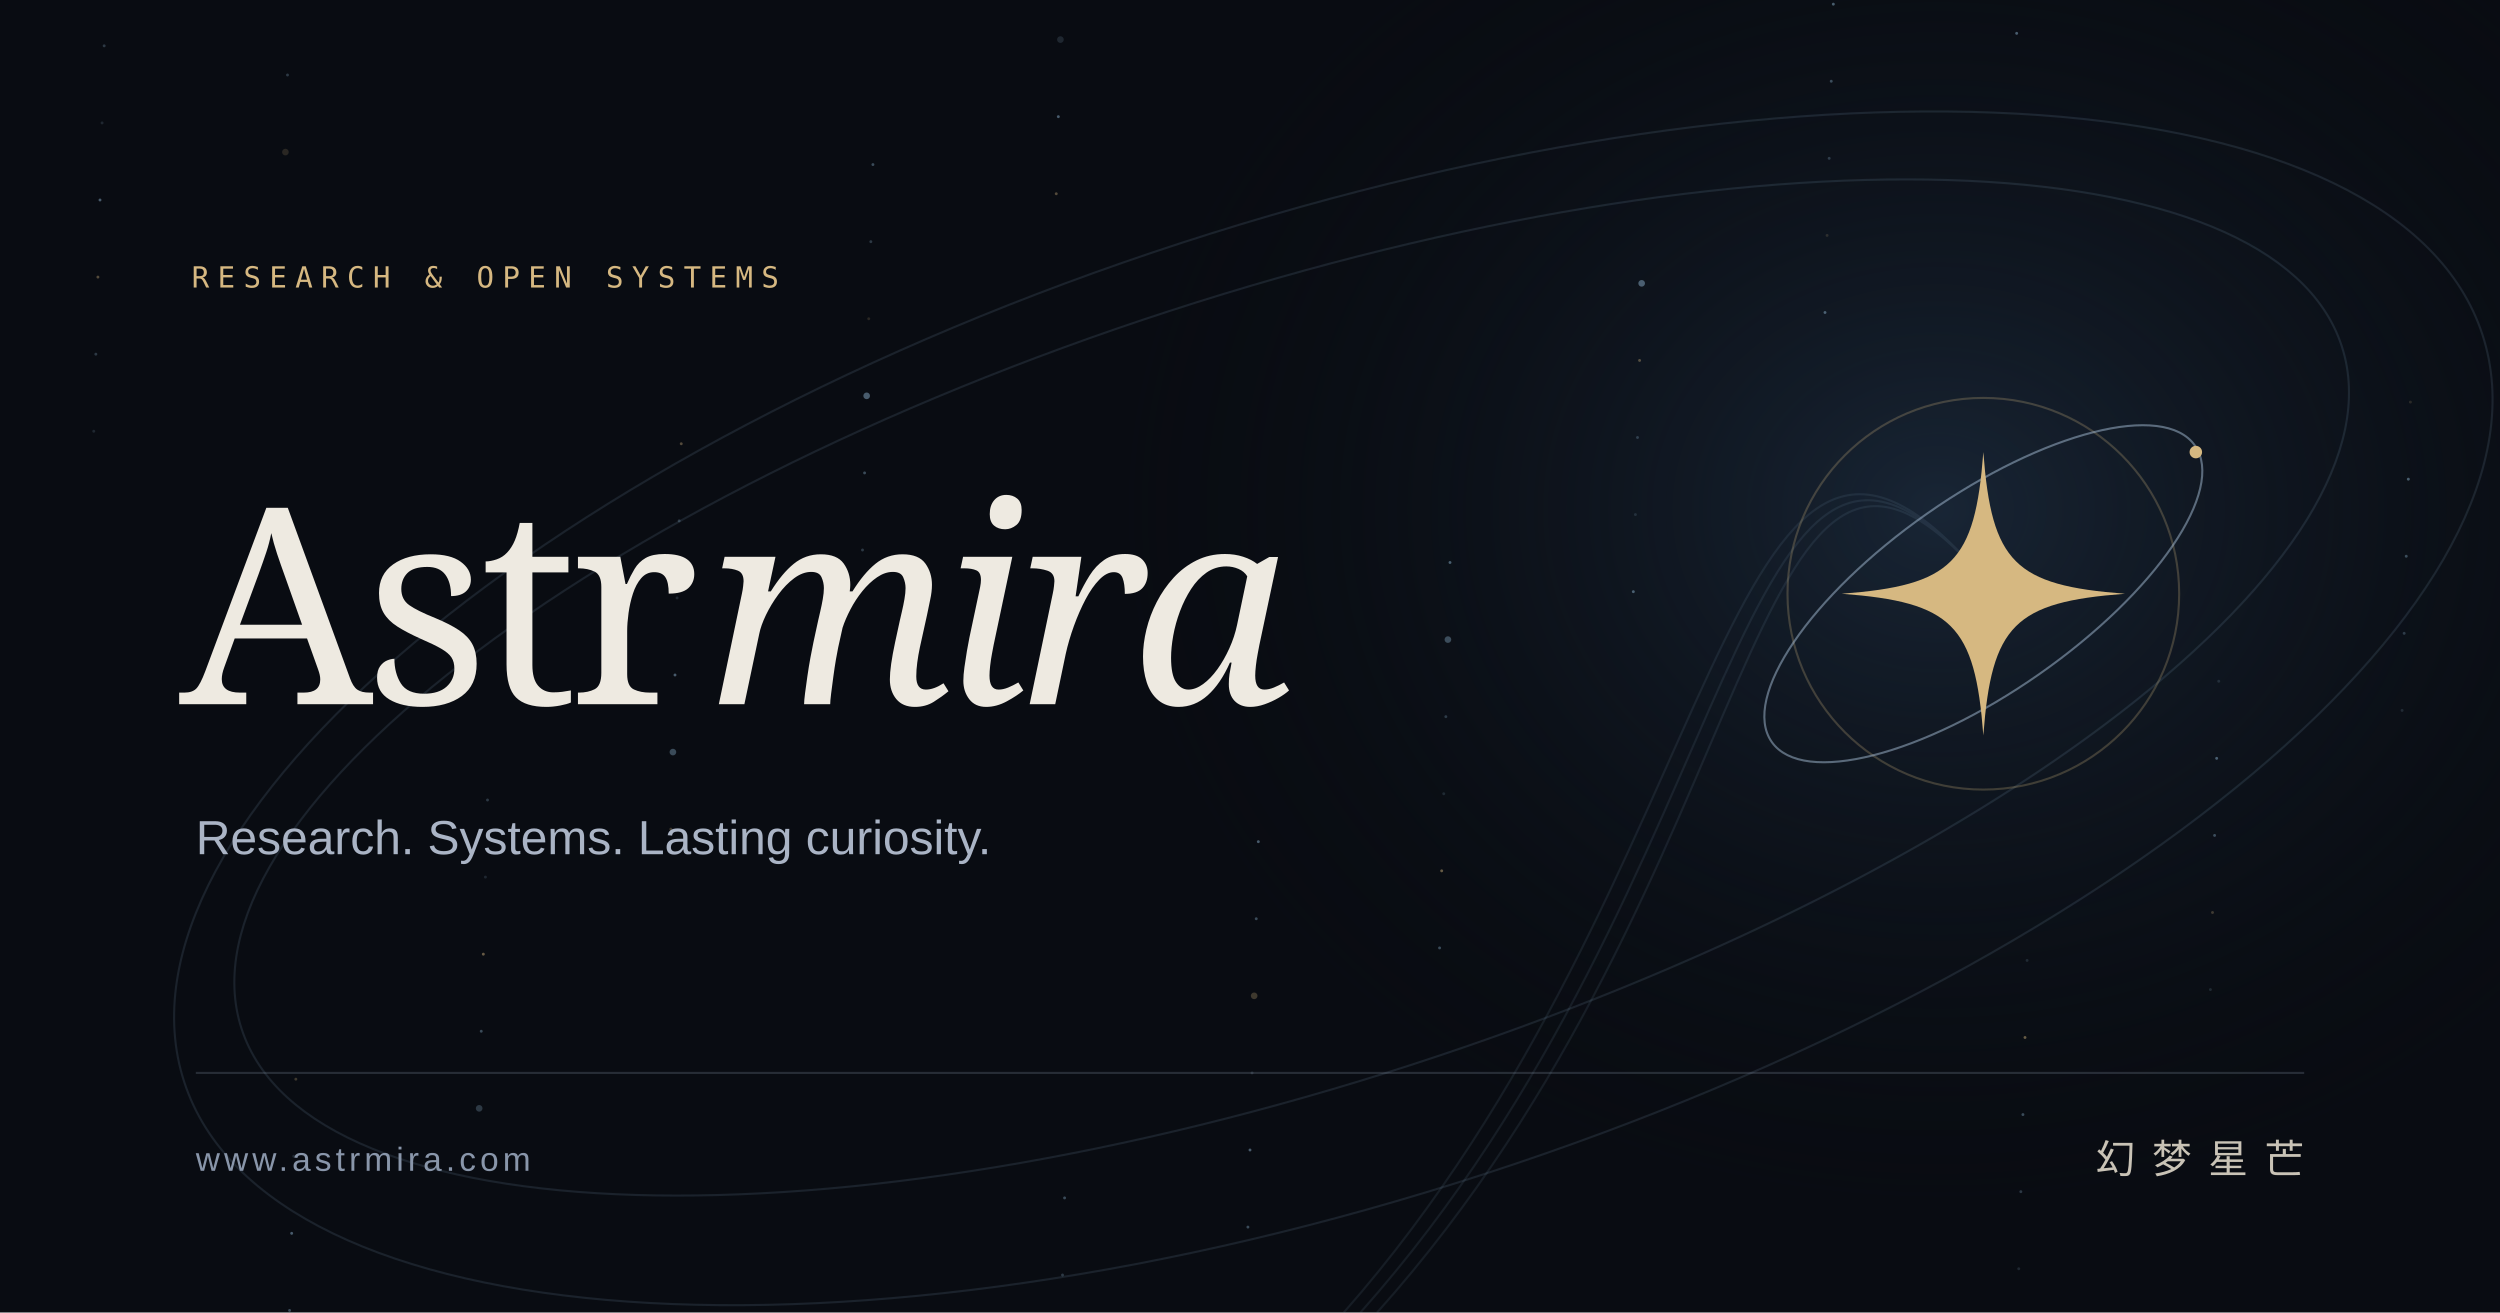
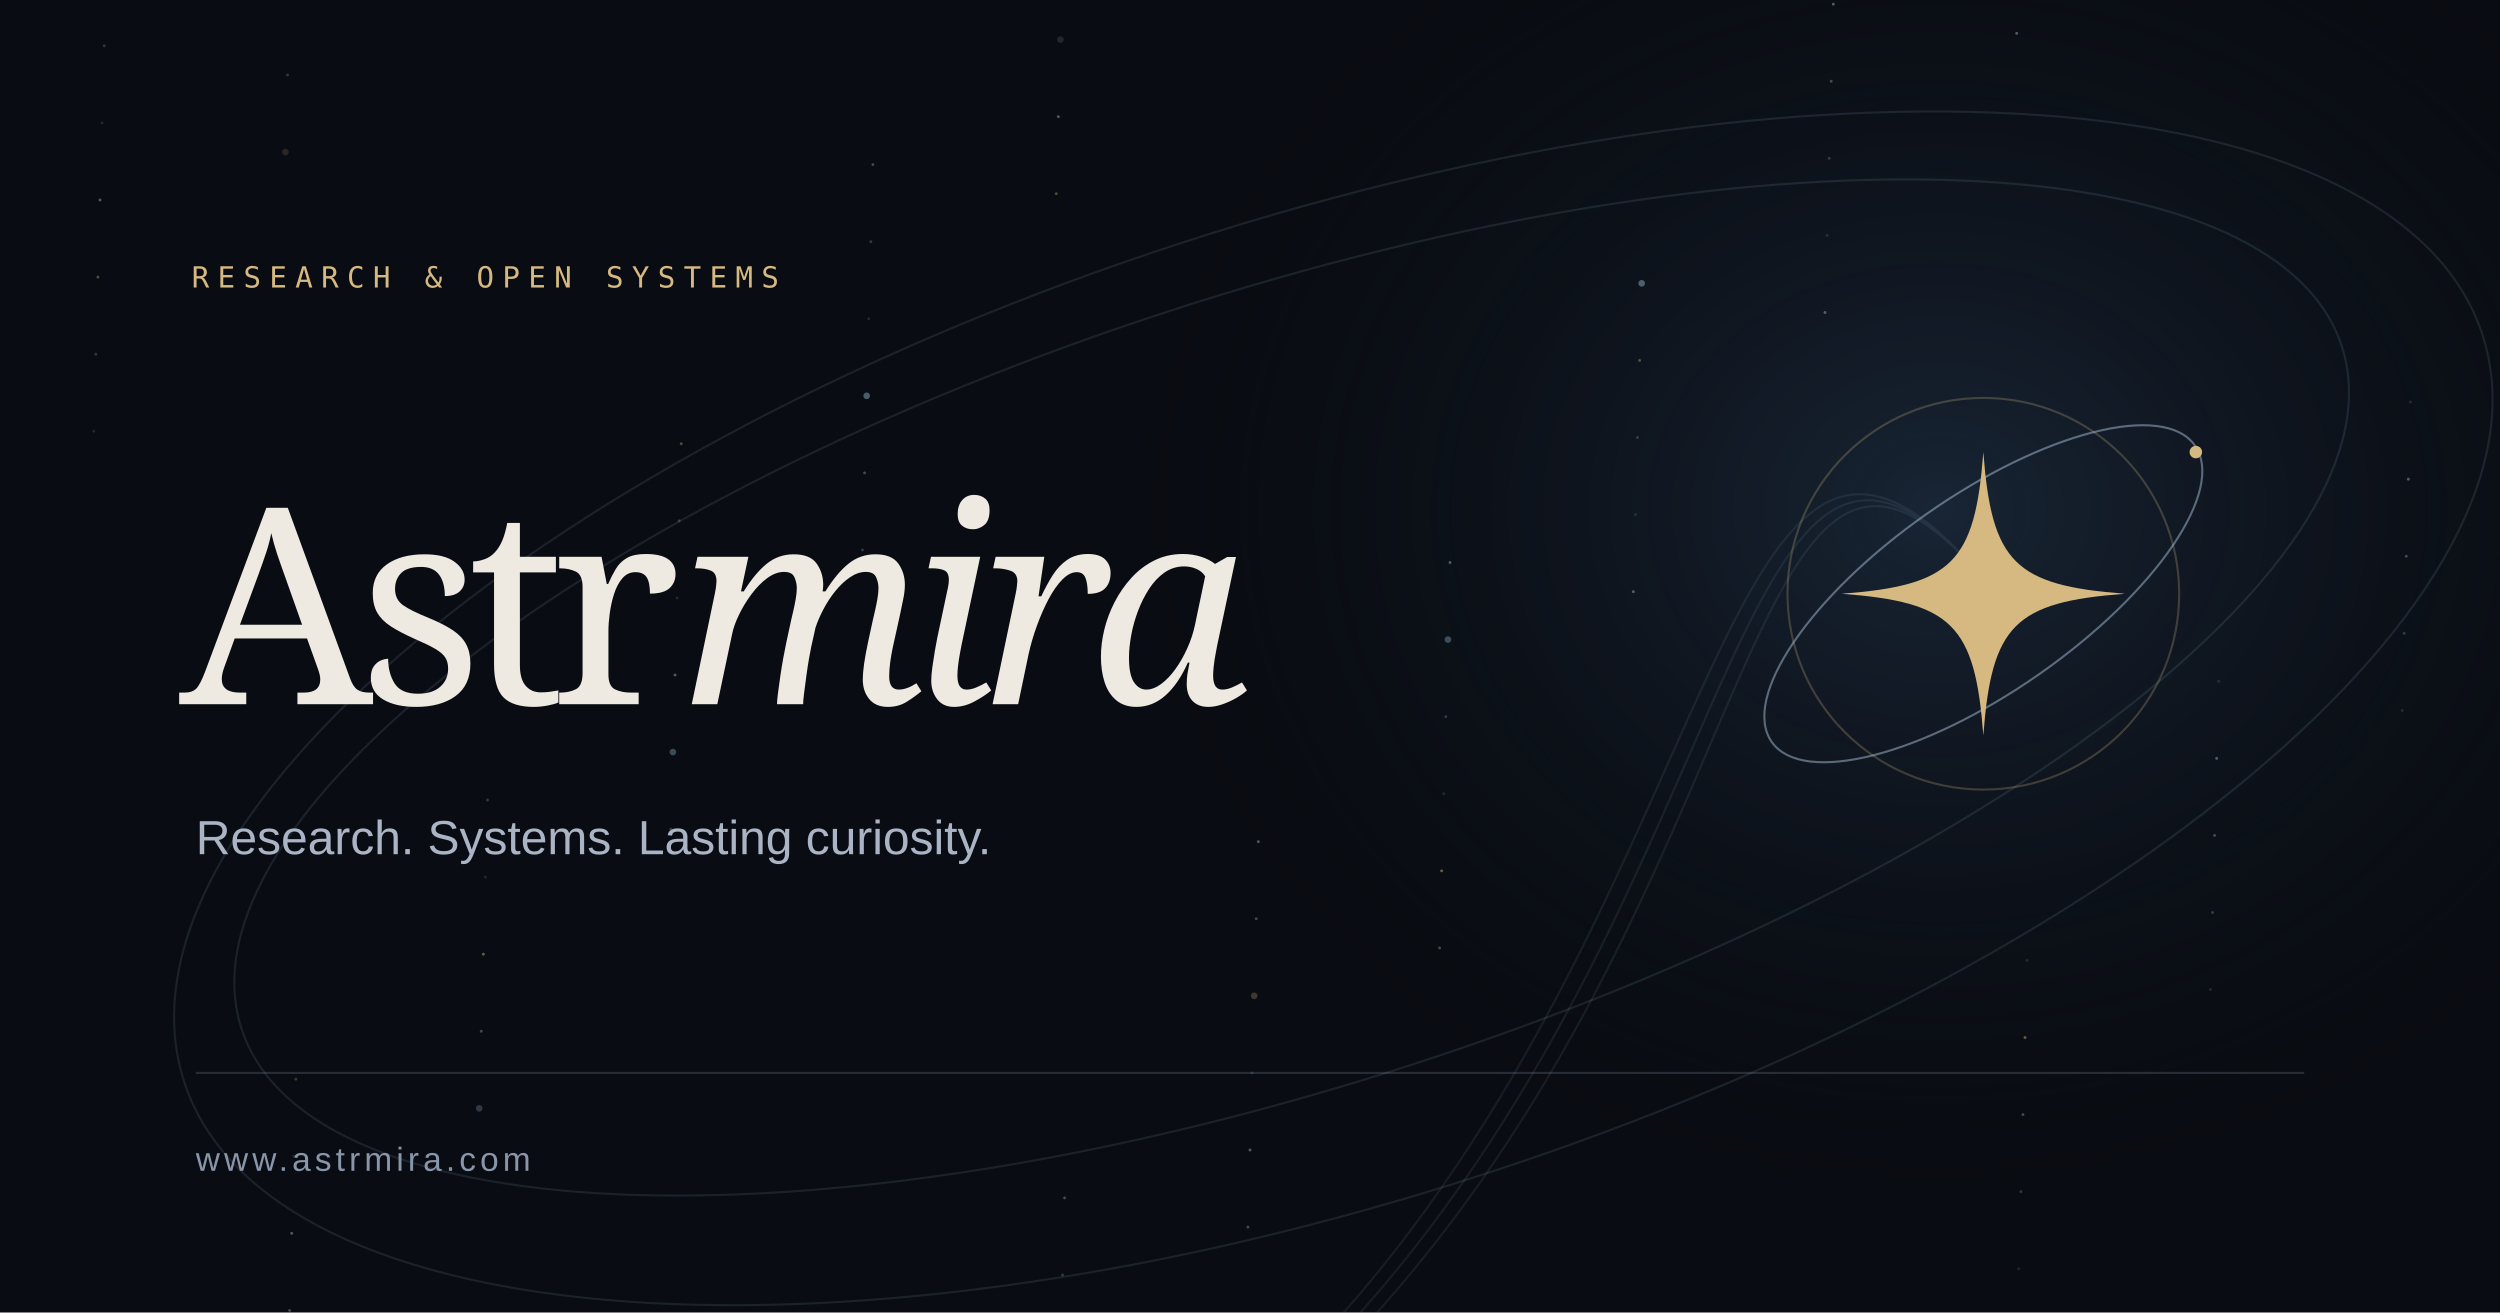
<svg xmlns="http://www.w3.org/2000/svg" width="1200" height="630" viewBox="0 0 1200 630">
  <defs>
    <radialGradient id="glow">
      <stop stop-color="#1f3044" stop-opacity=".7" />
      <stop offset="1" stop-color="#090c12" stop-opacity="0" />
    </radialGradient>
  </defs>
  <rect width="1200" height="630" fill="#090c12" />
  <ellipse cx="930" cy="245" rx="400" ry="340" fill="url(#glow)" />
  <circle cx="137" cy="73" r="1.6" fill="#d6b881" opacity="0.16" />
  <circle cx="414" cy="264" r="0.7" fill="#91b9d5" opacity="0.26" />
  <circle cx="691" cy="455" r="0.7" fill="#91b9d5" opacity="0.36" />
  <circle cx="968" cy="16" r="0.7" fill="#91b9d5" opacity="0.46" />
  <circle cx="45" cy="207" r="0.7" fill="#91b9d5" opacity="0.16" />
  <circle cx="322" cy="398" r="0.7" fill="#d6b881" opacity="0.26" />
  <circle cx="599" cy="589" r="0.7" fill="#91b9d5" opacity="0.36" />
  <circle cx="876" cy="150" r="0.7" fill="#91b9d5" opacity="0.46" />
  <circle cx="1153" cy="341" r="0.7" fill="#91b9d5" opacity="0.16" />
  <circle cx="230" cy="532" r="1.6" fill="#91b9d5" opacity="0.26" />
  <circle cx="507" cy="93" r="0.7" fill="#d6b881" opacity="0.36" />
  <circle cx="784" cy="284" r="0.7" fill="#91b9d5" opacity="0.46" />
  <circle cx="1061" cy="475" r="0.7" fill="#91b9d5" opacity="0.16" />
  <circle cx="138" cy="36" r="0.7" fill="#91b9d5" opacity="0.26" />
  <circle cx="415" cy="227" r="0.7" fill="#91b9d5" opacity="0.36" />
  <circle cx="692" cy="418" r="0.7" fill="#d6b881" opacity="0.46" />
  <circle cx="969" cy="609" r="0.7" fill="#91b9d5" opacity="0.16" />
  <circle cx="46" cy="170" r="0.7" fill="#91b9d5" opacity="0.26" />
  <circle cx="323" cy="361" r="1.6" fill="#91b9d5" opacity="0.36" />
  <circle cx="600" cy="552" r="0.7" fill="#91b9d5" opacity="0.46" />
  <circle cx="877" cy="113" r="0.7" fill="#d6b881" opacity="0.16" />
  <circle cx="1154" cy="304" r="0.7" fill="#91b9d5" opacity="0.26" />
  <circle cx="231" cy="495" r="0.7" fill="#91b9d5" opacity="0.36" />
  <circle cx="508" cy="56" r="0.7" fill="#91b9d5" opacity="0.46" />
  <circle cx="785" cy="247" r="0.7" fill="#91b9d5" opacity="0.16" />
  <circle cx="1062" cy="438" r="0.7" fill="#d6b881" opacity="0.26" />
  <circle cx="139" cy="629" r="0.7" fill="#91b9d5" opacity="0.36" />
  <circle cx="416" cy="190" r="1.6" fill="#91b9d5" opacity="0.46" />
  <circle cx="693" cy="381" r="0.7" fill="#91b9d5" opacity="0.16" />
  <circle cx="970" cy="572" r="0.7" fill="#91b9d5" opacity="0.26" />
  <circle cx="47" cy="133" r="0.7" fill="#d6b881" opacity="0.36" />
  <circle cx="324" cy="324" r="0.7" fill="#91b9d5" opacity="0.46" />
  <circle cx="601" cy="515" r="0.7" fill="#91b9d5" opacity="0.16" />
  <circle cx="878" cy="76" r="0.7" fill="#91b9d5" opacity="0.26" />
  <circle cx="1155" cy="267" r="0.7" fill="#91b9d5" opacity="0.36" />
  <circle cx="232" cy="458" r="0.7" fill="#d6b881" opacity="0.46" />
  <circle cx="509" cy="19" r="1.6" fill="#91b9d5" opacity="0.16" />
  <circle cx="786" cy="210" r="0.7" fill="#91b9d5" opacity="0.26" />
  <circle cx="1063" cy="401" r="0.7" fill="#91b9d5" opacity="0.36" />
  <circle cx="140" cy="592" r="0.7" fill="#91b9d5" opacity="0.46" />
  <circle cx="417" cy="153" r="0.7" fill="#d6b881" opacity="0.16" />
  <circle cx="694" cy="344" r="0.7" fill="#91b9d5" opacity="0.26" />
  <circle cx="971" cy="535" r="0.7" fill="#91b9d5" opacity="0.36" />
  <circle cx="48" cy="96" r="0.7" fill="#91b9d5" opacity="0.46" />
  <circle cx="325" cy="287" r="0.7" fill="#91b9d5" opacity="0.16" />
  <circle cx="602" cy="478" r="1.6" fill="#d6b881" opacity="0.26" />
  <circle cx="879" cy="39" r="0.7" fill="#91b9d5" opacity="0.36" />
  <circle cx="1156" cy="230" r="0.7" fill="#91b9d5" opacity="0.46" />
  <circle cx="233" cy="421" r="0.7" fill="#91b9d5" opacity="0.16" />
  <circle cx="510" cy="612" r="0.7" fill="#91b9d5" opacity="0.26" />
  <circle cx="787" cy="173" r="0.7" fill="#d6b881" opacity="0.36" />
  <circle cx="1064" cy="364" r="0.7" fill="#91b9d5" opacity="0.46" />
  <circle cx="141" cy="555" r="0.7" fill="#91b9d5" opacity="0.16" />
  <circle cx="418" cy="116" r="0.7" fill="#91b9d5" opacity="0.26" />
  <circle cx="695" cy="307" r="1.6" fill="#91b9d5" opacity="0.36" />
  <circle cx="972" cy="498" r="0.7" fill="#d6b881" opacity="0.46" />
  <circle cx="49" cy="59" r="0.7" fill="#91b9d5" opacity="0.16" />
  <circle cx="326" cy="250" r="0.7" fill="#91b9d5" opacity="0.26" />
  <circle cx="603" cy="441" r="0.7" fill="#91b9d5" opacity="0.36" />
  <circle cx="880" cy="2" r="0.7" fill="#91b9d5" opacity="0.46" />
  <circle cx="1157" cy="193" r="0.7" fill="#d6b881" opacity="0.16" />
  <circle cx="234" cy="384" r="0.7" fill="#91b9d5" opacity="0.26" />
  <circle cx="511" cy="575" r="0.7" fill="#91b9d5" opacity="0.36" />
  <circle cx="788" cy="136" r="1.6" fill="#91b9d5" opacity="0.46" />
  <circle cx="1065" cy="327" r="0.7" fill="#91b9d5" opacity="0.16" />
  <circle cx="142" cy="518" r="0.7" fill="#d6b881" opacity="0.26" />
  <circle cx="419" cy="79" r="0.7" fill="#91b9d5" opacity="0.36" />
  <circle cx="696" cy="270" r="0.7" fill="#91b9d5" opacity="0.46" />
  <circle cx="973" cy="461" r="0.7" fill="#91b9d5" opacity="0.16" />
  <circle cx="50" cy="22" r="0.7" fill="#91b9d5" opacity="0.26" />
  <circle cx="327" cy="213" r="0.7" fill="#d6b881" opacity="0.36" />
  <circle cx="604" cy="404" r="0.7" fill="#91b9d5" opacity="0.46" />
  <g fill="none" stroke="#91b9d5" opacity=".13">
    <ellipse cx="620" cy="330" rx="530" ry="190" transform="rotate(-18 620 330)" />
    <ellipse cx="640" cy="340" rx="580" ry="235" transform="rotate(-18 640 340)" />
  </g>
  <g fill="none" stroke="#91b9d5" opacity=".1">
    <path d="M645 630C830 420 828 138 947 272" />
    <path d="M653 630C840 420 833 146 947 272" />
    <path d="M661 630C849 420 838 154 947 272" />
  </g>
  <text x="92" y="138" fill="#d6b881" font-family="Consolas, monospace" font-size="14" letter-spacing="4">RESEARCH &amp; OPEN SYSTEMS</text>
-   <text x="86" y="338" fill="#eeeae1" font-family="Newsreader, Georgia, serif" font-size="132" letter-spacing="-4">Astr<tspan dx="4" font-style="italic" letter-spacing="-4.6">mira</tspan>
+   <text x="86" y="338" fill="#eeeae1" font-family="Georgia, serif" font-size="132" letter-spacing="-7">Astr<tspan font-style="italic">mira</tspan>
  </text>
-   <text x="94" y="410" fill="#aab4c5" font-family="'Segoe UI', 'Helvetica Neue', Arial, sans-serif" font-size="23">Research. Systems. Lasting curiosity.</text>
+   <text x="94" y="410" fill="#aab4c5" font-family="Arial, sans-serif" font-size="23">Research. Systems. Lasting curiosity.</text>
  <g transform="translate(952 285)">
    <circle r="94" fill="none" stroke="#d6b881" stroke-opacity=".25" />
    <ellipse rx="124" ry="47" transform="rotate(-35)" fill="none" stroke="#a6bed6" stroke-opacity=".5" />
    <path d="M0-68C4-15 15-4 68 0 15 4 4 15 0 68-4 15-15 4-68 0-15-4-4-15 0-68Z" fill="#d6b881" />
    <circle cx="102" cy="-68" r="3" fill="#d6b881" />
  </g>
  <path d="M94 515H1106" stroke="#b3c3db" stroke-opacity=".18" />
-   <text x="94" y="562" fill="#8996aa" font-family="'Segoe UI', 'Helvetica Neue', Arial, sans-serif" font-size="16" letter-spacing="2">www.astrmira.com</text>
-   <text x="1106" y="563" fill="#c9c3b6" font-family="'Noto Serif SC', 'Source Han Serif SC', 'Songti SC', serif" font-size="19" letter-spacing="8" text-anchor="end">幻梦星芒</text>
+   <text x="94" y="562" fill="#8996aa" font-family="Arial, sans-serif" font-size="16" letter-spacing="2">www.astrmira.com</text>
</svg>
